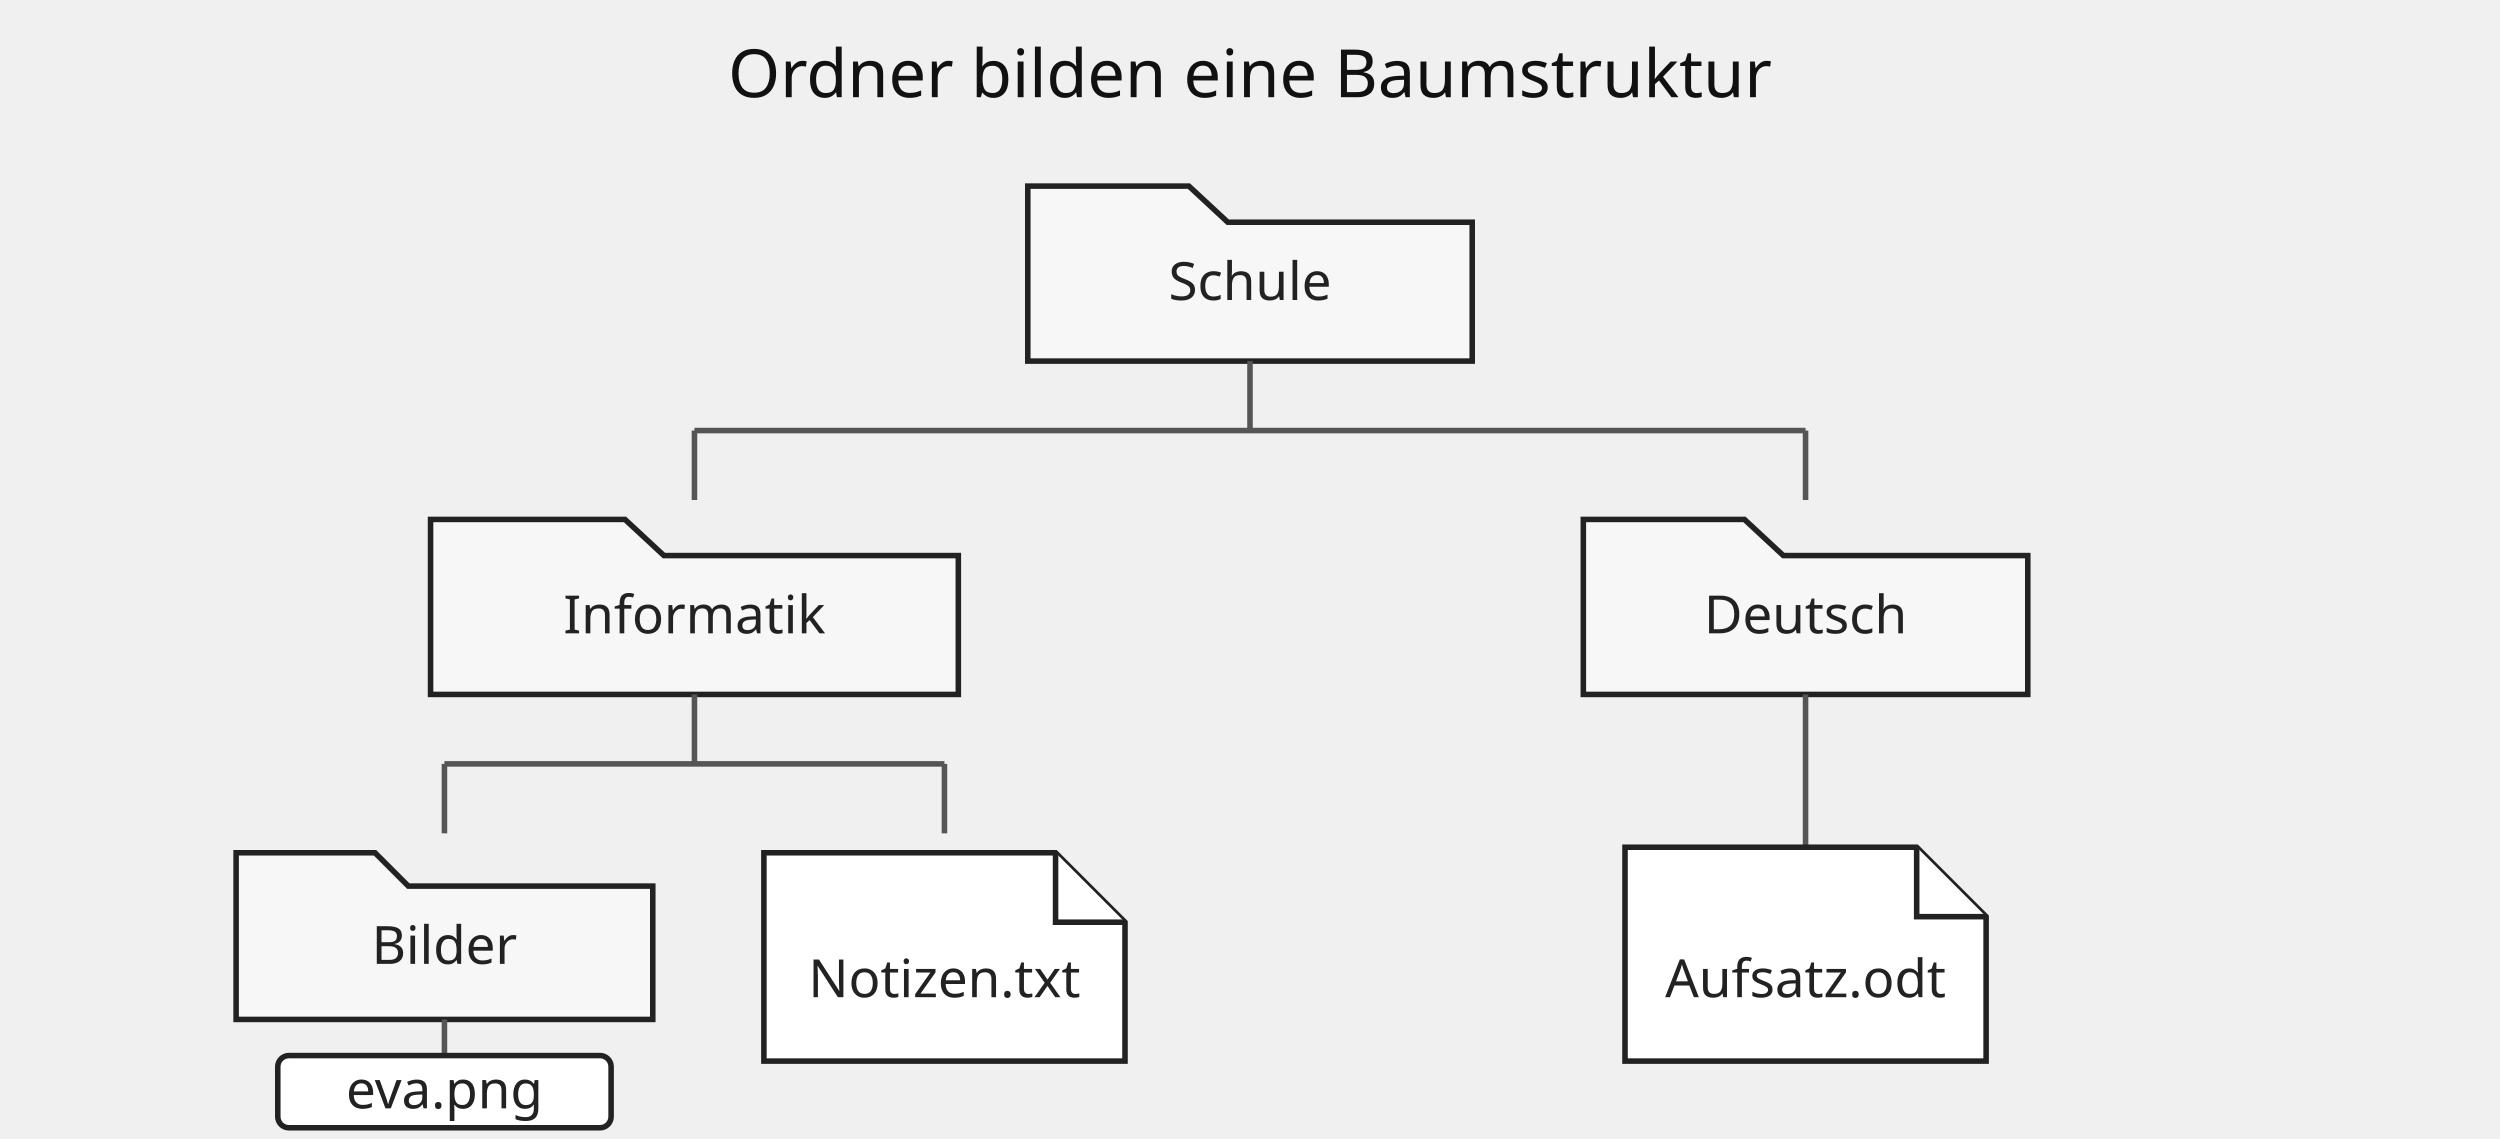
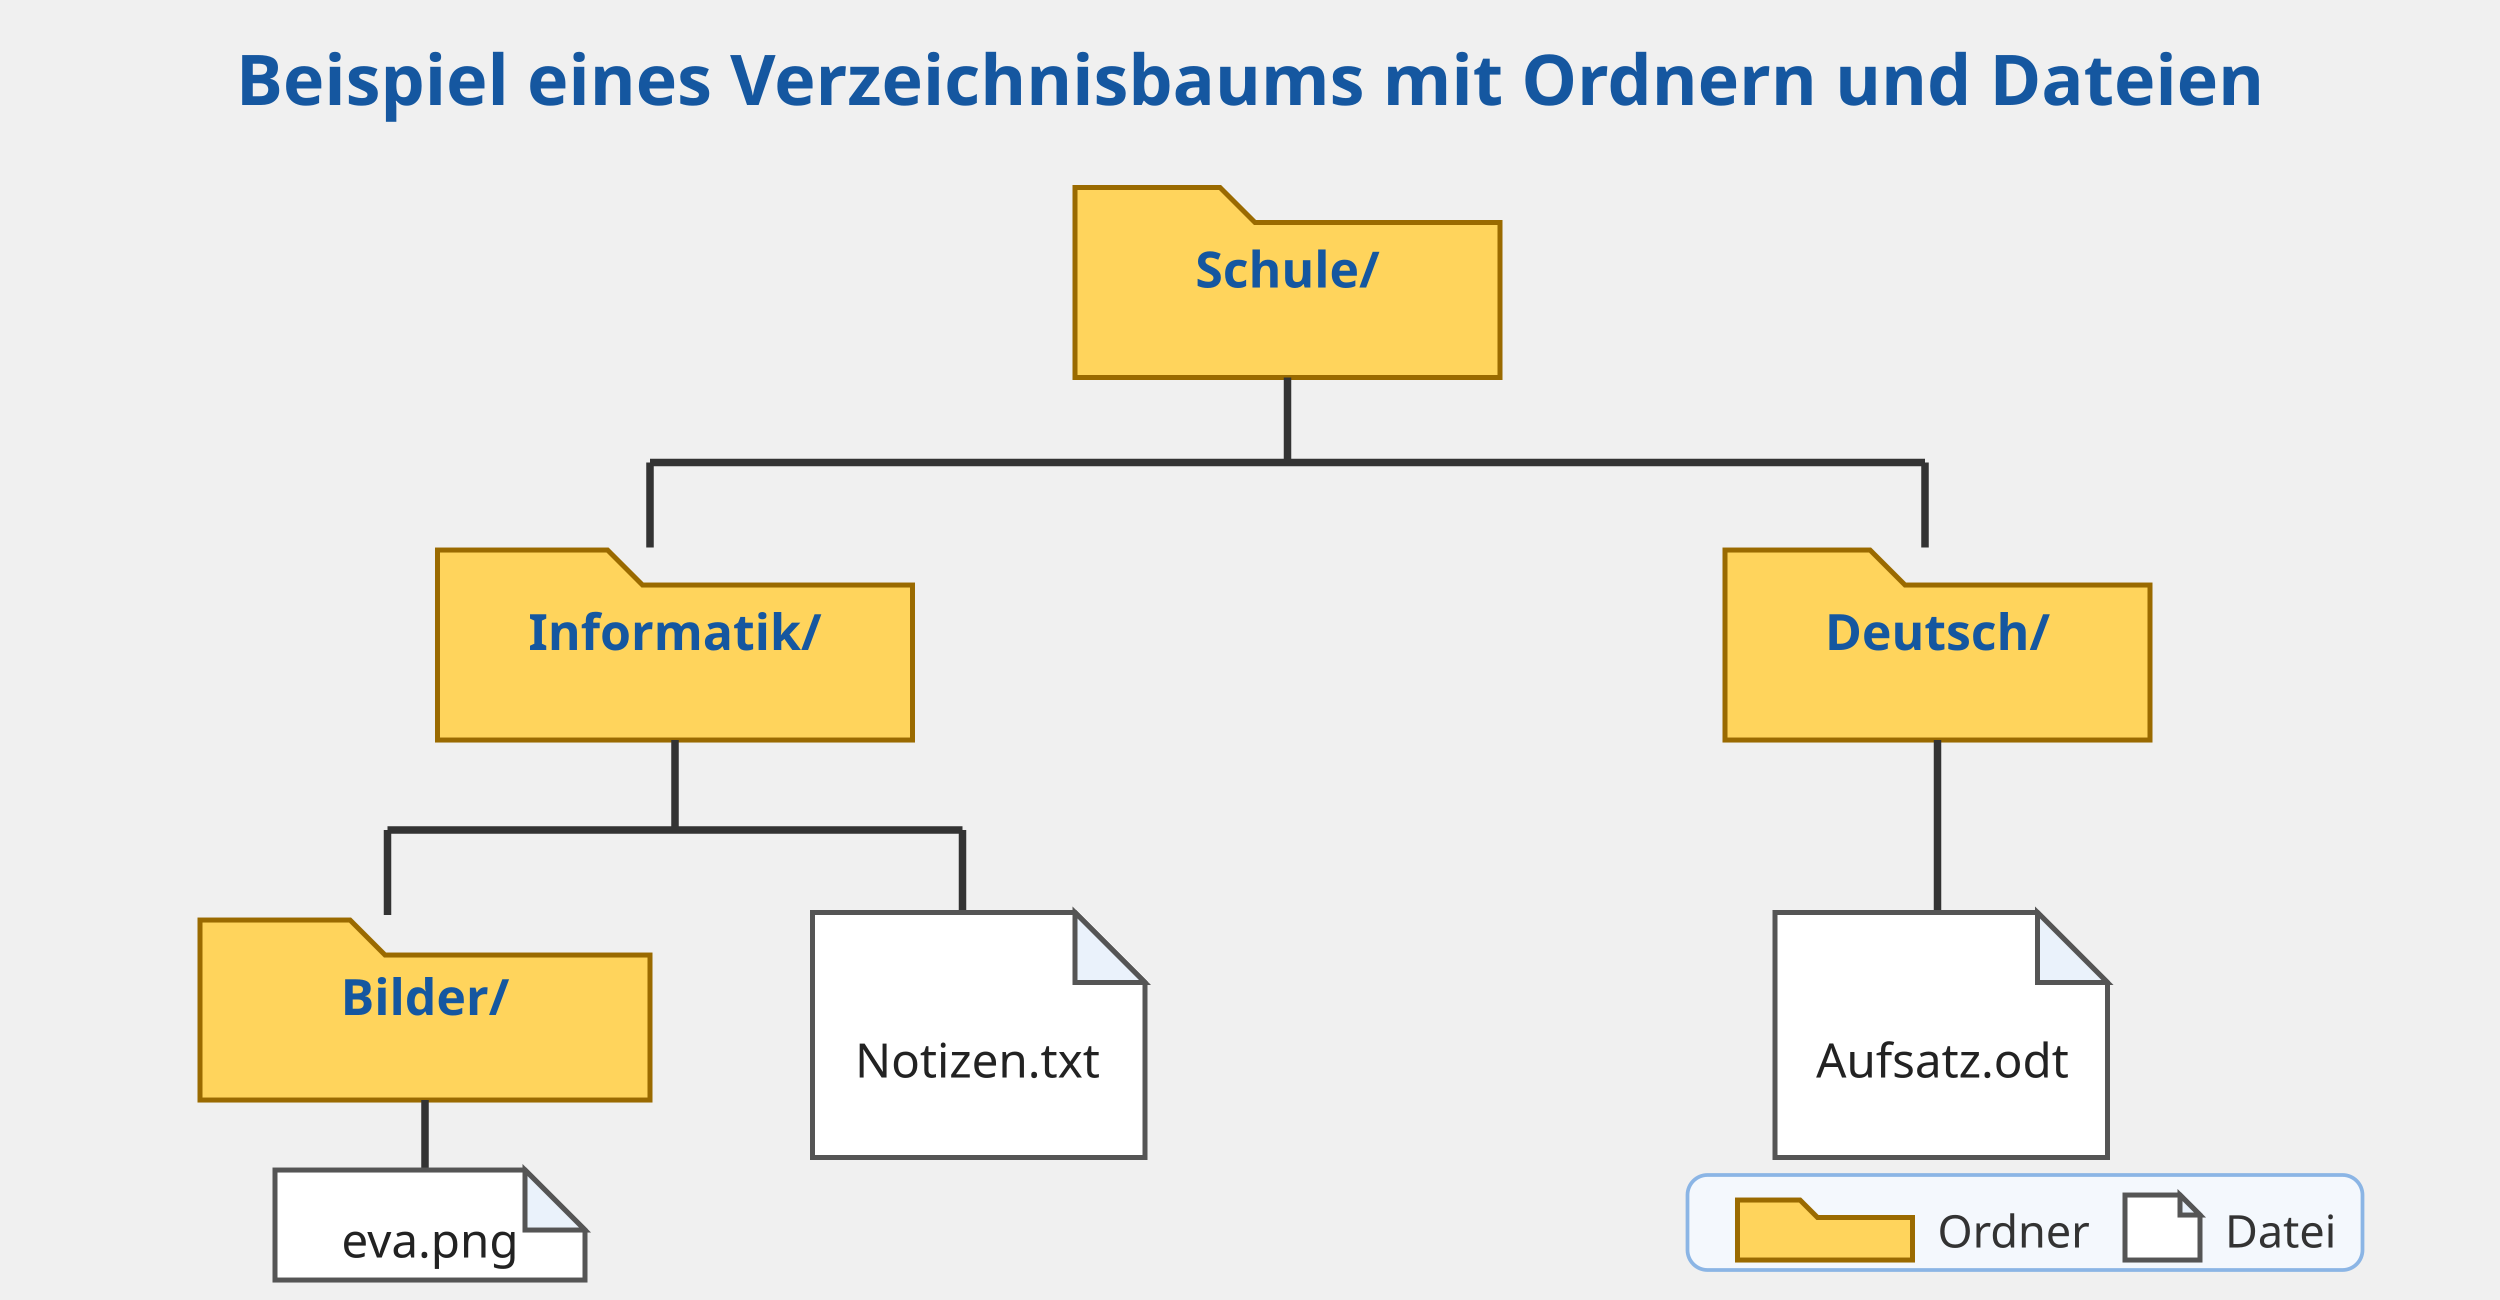
- <svg xmlns="http://www.w3.org/2000/svg" width="900" height="410" viewBox="0 0 900 410" role="img" aria-labelledby="title desc">
+ <svg xmlns="http://www.w3.org/2000/svg" width="1000" height="520" viewBox="0 0 1000 520" role="img" aria-labelledby="title desc">
  <defs>
    <style>
-     .t{font:24px sans-serif;fill:#111}.s{font:19px sans-serif;fill:#222}.l{stroke:#555;stroke-width:2}
-     .folder{fill:#f7f7f7;stroke:#222;stroke-width:2}.file{fill:#fff;stroke:#222;stroke-width:2}
+     .title{font:700 28px sans-serif;fill:#1557a0}.label{font:700 20px sans-serif;fill:#1557a0}.filelabel{font:19px sans-serif;fill:#222}.line{stroke:#333;stroke-width:3;fill:none}
+     .folder{fill:#ffd45c;stroke:#9a6a00;stroke-width:2}.file{fill:#fff;stroke:#555;stroke-width:2}.fold{fill:#eaf2fb;stroke:#555;stroke-width:2}
+     .legend{font:18px sans-serif;fill:#333}.legendbox{fill:#f4f8fd;stroke:#8bb5e5;stroke-width:1.5}
  </style>
  </defs>
-   <text x="450" y="35" text-anchor="middle" class="t">Ordner bilden eine Baumstruktur</text>
-   <path class="folder" d="M370 67h58l14 13h88v50H370z" />
-   <text class="s" x="450" y="108" text-anchor="middle">Schule</text>
-   <line class="l" x1="450" y1="130" x2="450" y2="155" />
-   <line class="l" x1="250" y1="155" x2="650" y2="155" />
-   <line class="l" x1="250" y1="155" x2="250" y2="180" />
-   <line class="l" x1="650" y1="155" x2="650" y2="180" />
-   <path class="folder" d="M155 187h70l14 13h106v50H155z" />
-   <text class="s" x="250" y="228" text-anchor="middle">Informatik</text>
-   <path class="folder" d="M570 187h58l14 13h88v50H570z" />
-   <text class="s" x="650" y="228" text-anchor="middle">Deutsch</text>
-   <line class="l" x1="250" y1="250" x2="250" y2="275" />
-   <line class="l" x1="160" y1="275" x2="340" y2="275" />
-   <line class="l" x1="160" y1="275" x2="160" y2="300" />
-   <line class="l" x1="340" y1="275" x2="340" y2="300" />
-   <path class="folder" d="M85 307h50l12 12h88v48H85z" />
-   <text class="s" x="160" y="347" text-anchor="middle">Bilder</text>
-   <path class="file" d="M275 307h105l25 25v50H275z" />
-   <path class="file" d="M380 307v25h25" fill="none" />
-   <text class="s" x="340" y="359" text-anchor="middle">Notizen.txt</text>
-   <line class="l" x1="160" y1="367" x2="160" y2="382" />
-   <path class="file" d="M105 382h90l20 20v0H105z" visibility="hidden" />
-   <rect class="file" x="100" y="380" width="120" height="26" rx="4" />
-   <text class="s" x="160" y="399" text-anchor="middle">eva.png</text>
-   <line class="l" x1="650" y1="250" x2="650" y2="305" />
-   <path class="file" d="M585 305h105l25 25v52H585z" />
-   <path class="file" d="M690 305v25h25" fill="none" />
-   <text class="s" x="650" y="359" text-anchor="middle">Aufsatz.odt</text>
+   <text x="500" y="42" text-anchor="middle" class="title">Beispiel eines Verzeichnisbaums mit Ordnern und Dateien</text>
+   <path class="folder" d="M430 75h58l14 14h98v62H430z" />
+   <text x="515" y="115" text-anchor="middle" class="label">Schule/</text>
+   <path class="line" d="M515 151v34M260 185h510M260 185v34M770 185v34" />
+   <path class="folder" d="M175 220h68l14 14h108v62H175z" />
+   <text x="270" y="260" text-anchor="middle" class="label">Informatik/</text>
+   <path class="folder" d="M690 220h58l14 14h98v62H690z" />
+   <text x="775" y="260" text-anchor="middle" class="label">Deutsch/</text>
+   <path class="line" d="M270 296v36M155 332h230M155 332v34M385 332v34" />
+   <path class="folder" d="M80 368h60l14 14h106v58H80z" />
+   <text x="170" y="406" text-anchor="middle" class="label">Bilder/</text>
+   <path class="file" d="M325 365h105l28 28v70H325z" />
+   <path class="fold" d="M430 365v28h28z" />
+   <text x="391" y="431" text-anchor="middle" class="filelabel">Notizen.txt</text>
+   <path class="line" d="M170 440v30" />
+   <path class="file" d="M110 468h100l24 24v20H110z" />
+   <path class="fold" d="M210 468v24h24z" />
+   <text x="172" y="503" text-anchor="middle" class="filelabel">eva.png</text>
+   <path class="line" d="M775 296v70" />
+   <path class="file" d="M710 365h105l28 28v70H710z" />
+   <path class="fold" d="M815 365v28h28z" />
+   <text x="777" y="431" text-anchor="middle" class="filelabel">Aufsatz.odt</text>
+   <rect class="legendbox" x="675" y="470" width="270" height="38" rx="8" />
+   <path class="folder" d="M695 480h25l7 7h38v17h-70z" />
+   <text x="775" y="499" class="legend">Ordner</text>
+   <path class="file" d="M850 478h22l8 8v18h-30z" />
+   <path class="fold" d="M872 478v8h8z" />
+   <text x="890" y="499" class="legend">Datei</text>
</svg>
